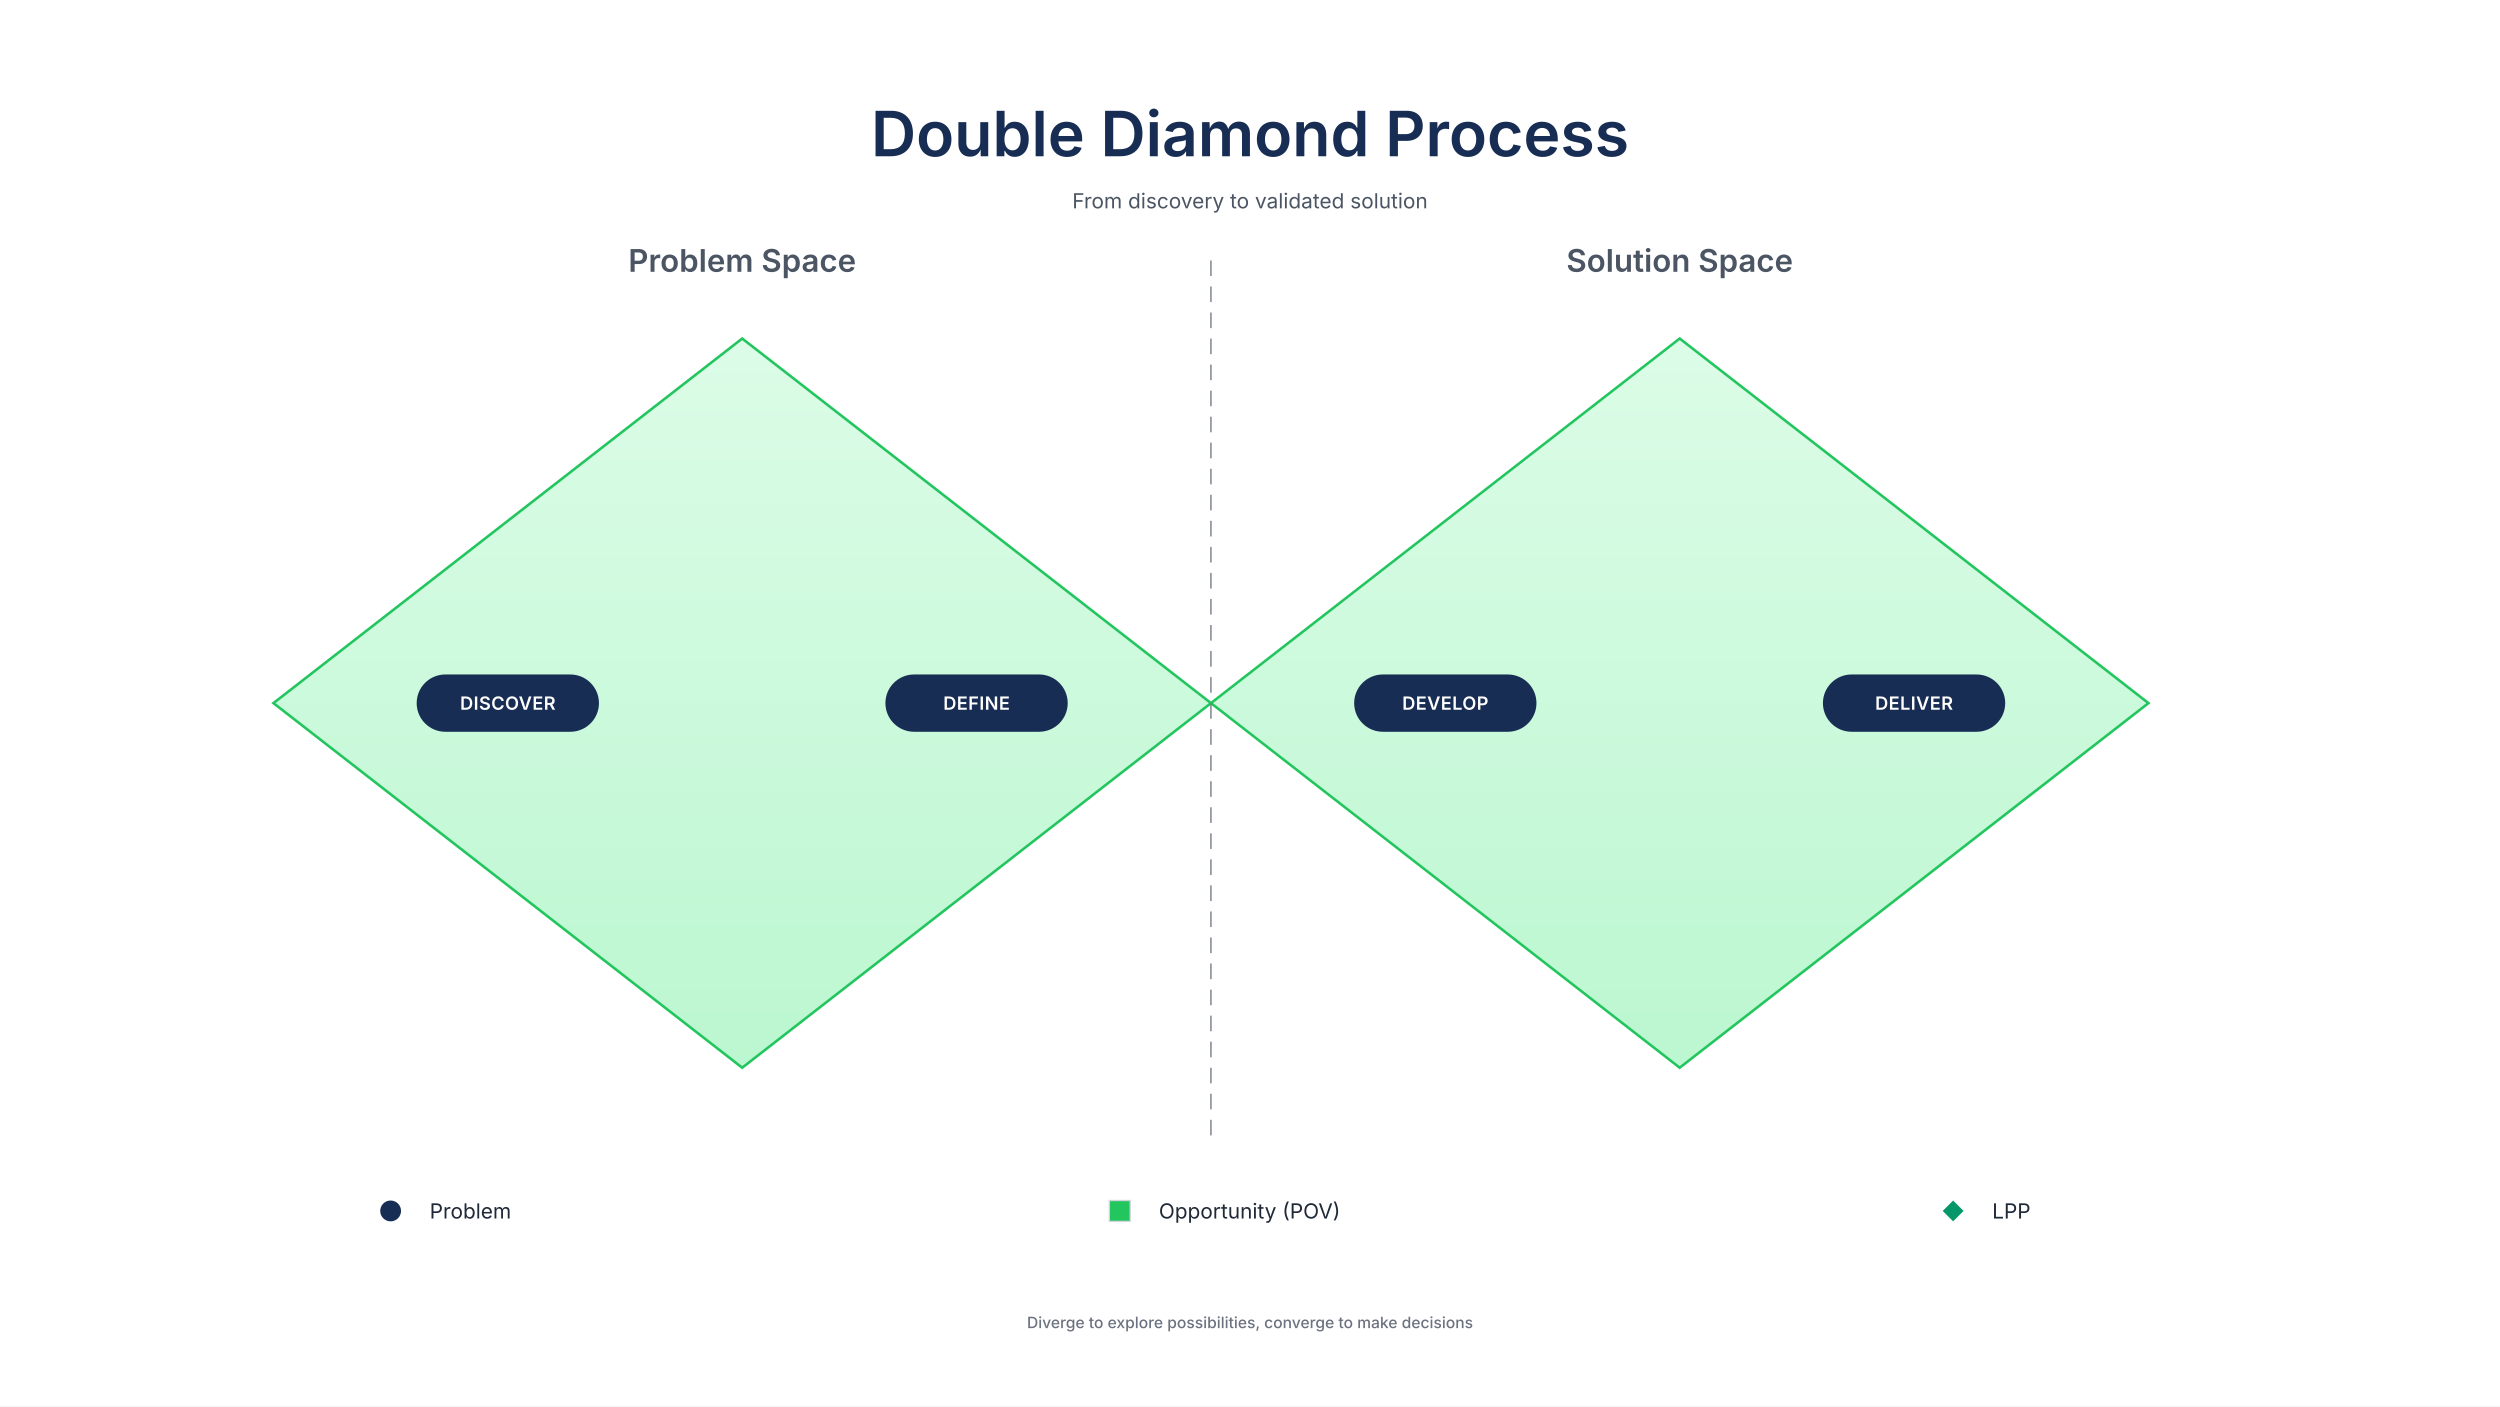
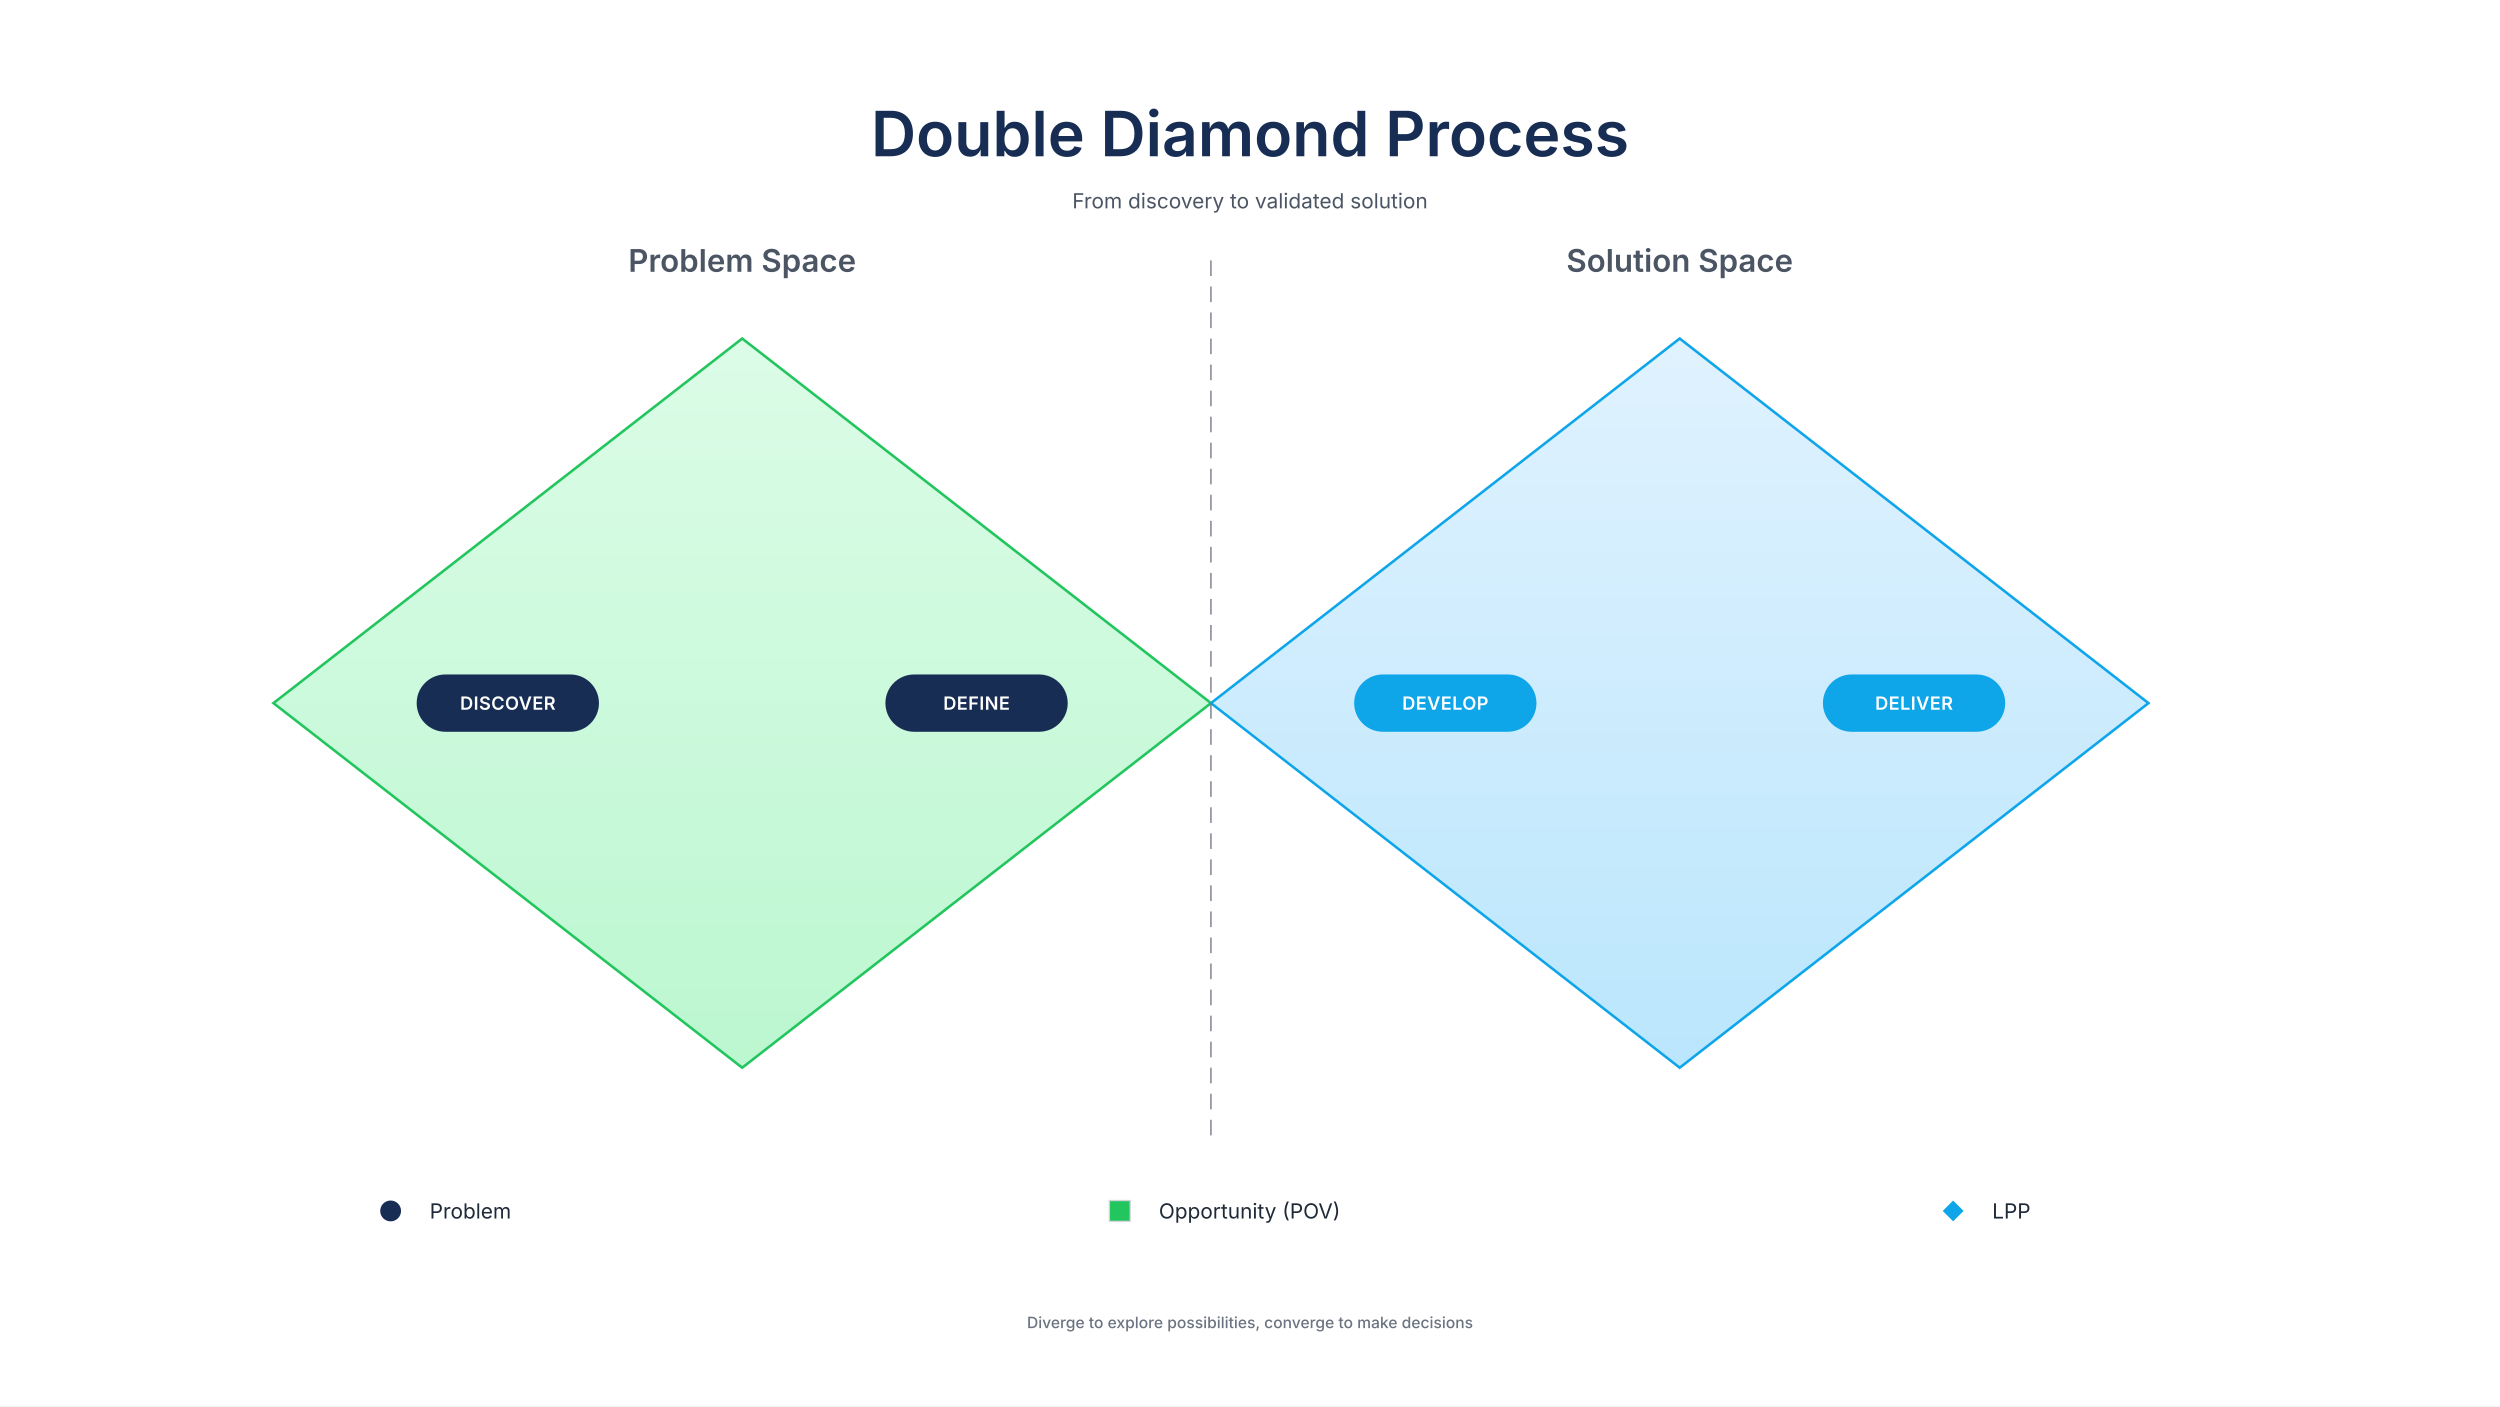
<svg xmlns="http://www.w3.org/2000/svg" version="1.1" viewBox="0 0 1920 1080" width="1920" height="1080">
  <defs>
-     <linearGradient id="diamondGradient" x1="50%" y1="0%" x2="50%" y2="100%">
+     <linearGradient id="problemGradient" x1="50%" y1="0%" x2="50%" y2="100%">
      <stop offset="0%" stop-color="#DCFCE7" />
      <stop offset="100%" stop-color="#BBF7D0" />
+     </linearGradient>
+     <linearGradient id="solutionGradient" x1="50%" y1="0%" x2="50%" y2="100%">
+       <stop offset="0%" stop-color="#E0F2FE" />
+       <stop offset="100%" stop-color="#BAE6FD" />
    </linearGradient>
    <marker id="arrow-arrow" markerWidth="12" markerHeight="12" refX="10" refY="6" orient="auto" markerUnits="userSpaceOnUse">
      <path d="M0,0 L0,12 L12,6 z" fill="#182D53" />
    </marker>
    <marker id="arrow-arrowAccent" markerWidth="12" markerHeight="12" refX="10" refY="6" orient="auto" markerUnits="userSpaceOnUse">
      <path d="M0,0 L0,12 L12,6 z" fill="#22C55E" />
    </marker>
    <marker id="arrow-arrowMuted" markerWidth="10" markerHeight="10" refX="8" refY="5" orient="auto" markerUnits="userSpaceOnUse">
      <path d="M0,0 L0,10 L10,5 z" fill="#6B7280" />
    </marker>
    <marker id="arrow-curved" markerWidth="12" markerHeight="12" refX="10" refY="6" orient="auto" markerUnits="userSpaceOnUse">
      <path d="M0,0 L0,12 L12,6 z" fill="#182D53" />
    </marker>
  </defs>
  <rect width="1920" height="1080" fill="#FFFFFF" />
  <g id="shapes">
-     <path id="diamond-path" d="M 210,540 L 570,260 L 930,540 L 1290,260 L 1650,540 L 1290,820 L 930,540 L 570,820 Z" fill="url(#diamondGradient)" stroke="#22C55E" stroke-width="2" />
+     <path id="problem-diamond" d="M 210,540 L 570,260 L 930,540 L 570,820 Z" fill="url(#problemGradient)" stroke="#22C55E" stroke-width="2" />
+     <path id="solution-diamond" d="M 930,540 L 1290,260 L 1650,540 L 1290,820 Z" fill="url(#solutionGradient)" stroke="#0EA5E9" stroke-width="2" />
    <line id="divider-center" x1="930" y1="200" x2="930" y2="880" stroke="#6B7280" stroke-width="1" stroke-dasharray="12,8" />
  </g>
  <g id="nodes">
    <g id="problem-space-label" transform="translate(570, 200)">
      <text x="0" y="0" text-anchor="middle" dominant-baseline="central" font-family="'Manrope', system-ui, -apple-system, sans-serif" font-size="24" font-weight="600" fill="#4B5563">Problem Space</text>
    </g>
    <g id="solution-space-label" transform="translate(1290, 200)">
      <text x="0" y="0" text-anchor="middle" dominant-baseline="central" font-family="'Manrope', system-ui, -apple-system, sans-serif" font-size="24" font-weight="600" fill="#4B5563">Solution Space</text>
    </g>
    <g id="discover" transform="translate(390, 540)">
      <rect x="-70" y="-22" width="140" height="44" fill="#182D53" rx="22" />
      <text x="0" y="0" text-anchor="middle" dominant-baseline="central" font-family="'Manrope', system-ui, -apple-system, sans-serif" font-size="14" font-weight="600" fill="#FFFFFF" letter-spacing="0.02em">DISCOVER</text>
    </g>
    <g id="define" transform="translate(750, 540)">
      <rect x="-70" y="-22" width="140" height="44" fill="#182D53" rx="22" />
      <text x="0" y="0" text-anchor="middle" dominant-baseline="central" font-family="'Manrope', system-ui, -apple-system, sans-serif" font-size="14" font-weight="600" fill="#FFFFFF" letter-spacing="0.02em">DEFINE</text>
    </g>
    <g id="develop" transform="translate(1110, 540)">
-       <rect x="-70" y="-22" width="140" height="44" fill="#182D53" rx="22" />
+       <rect x="-70" y="-22" width="140" height="44" fill="#0EA5E9" rx="22" />
      <text x="0" y="0" text-anchor="middle" dominant-baseline="central" font-family="'Manrope', system-ui, -apple-system, sans-serif" font-size="14" font-weight="600" fill="#FFFFFF" letter-spacing="0.02em">DEVELOP</text>
    </g>
    <g id="deliver" transform="translate(1470, 540)">
-       <rect x="-70" y="-22" width="140" height="44" fill="#182D53" rx="22" />
+       <rect x="-70" y="-22" width="140" height="44" fill="#0EA5E9" rx="22" />
      <text x="0" y="0" text-anchor="middle" dominant-baseline="central" font-family="'Manrope', system-ui, -apple-system, sans-serif" font-size="14" font-weight="600" fill="#FFFFFF" letter-spacing="0.02em">DELIVER</text>
    </g>
    <g id="start-marker" transform="translate(300, 930)">
      <circle cx="0" cy="0" r="8" fill="#182D53" />
    </g>
    <g id="start-label" transform="translate(330, 930)">
      <text x="0" y="0" text-anchor="start" dominant-baseline="central" font-family="'Manrope', system-ui, -apple-system, sans-serif" font-size="16" font-weight="400" fill="#1F2937">Problem</text>
    </g>
    <g id="mid-marker" transform="translate(860, 930)">
      <rect x="-8" y="-8" width="16" height="16" fill="#22C55E" stroke="#D1D5DB" stroke-width="1" />
    </g>
    <g id="mid-label" transform="translate(890, 930)">
      <text x="0" y="0" text-anchor="start" dominant-baseline="central" font-family="'Manrope', system-ui, -apple-system, sans-serif" font-size="16" font-weight="400" fill="#1F2937">Opportunity (POV)</text>
    </g>
    <g id="end-marker" transform="translate(1500, 930)">
-       <polygon points="0,-8 8,0 0,8 -8,0" fill="#059669" />
+       <polygon points="0,-8 8,0 0,8 -8,0" fill="#0EA5E9" />
    </g>
    <g id="end-label" transform="translate(1530, 930)">
      <text x="0" y="0" text-anchor="start" dominant-baseline="central" font-family="'Manrope', system-ui, -apple-system, sans-serif" font-size="16" font-weight="400" fill="#1F2937">LPP</text>
    </g>
  </g>
  <g id="annotations">
    <text x="960" y="120" text-anchor="middle" font-family="'Manrope', system-ui, -apple-system, sans-serif" font-size="48" font-weight="600" fill="#182D53">Double Diamond Process</text>
    <text x="960" y="160" text-anchor="middle" font-family="'Manrope', system-ui, -apple-system, sans-serif" font-size="16" font-weight="400" fill="#4B5563">From discovery to validated solution</text>
    <text x="960" y="1020" text-anchor="middle" font-family="'Manrope', system-ui, -apple-system, sans-serif" font-size="12" font-weight="500" fill="#6B7280">Diverge to explore possibilities, converge to make decisions</text>
  </g>
</svg>
